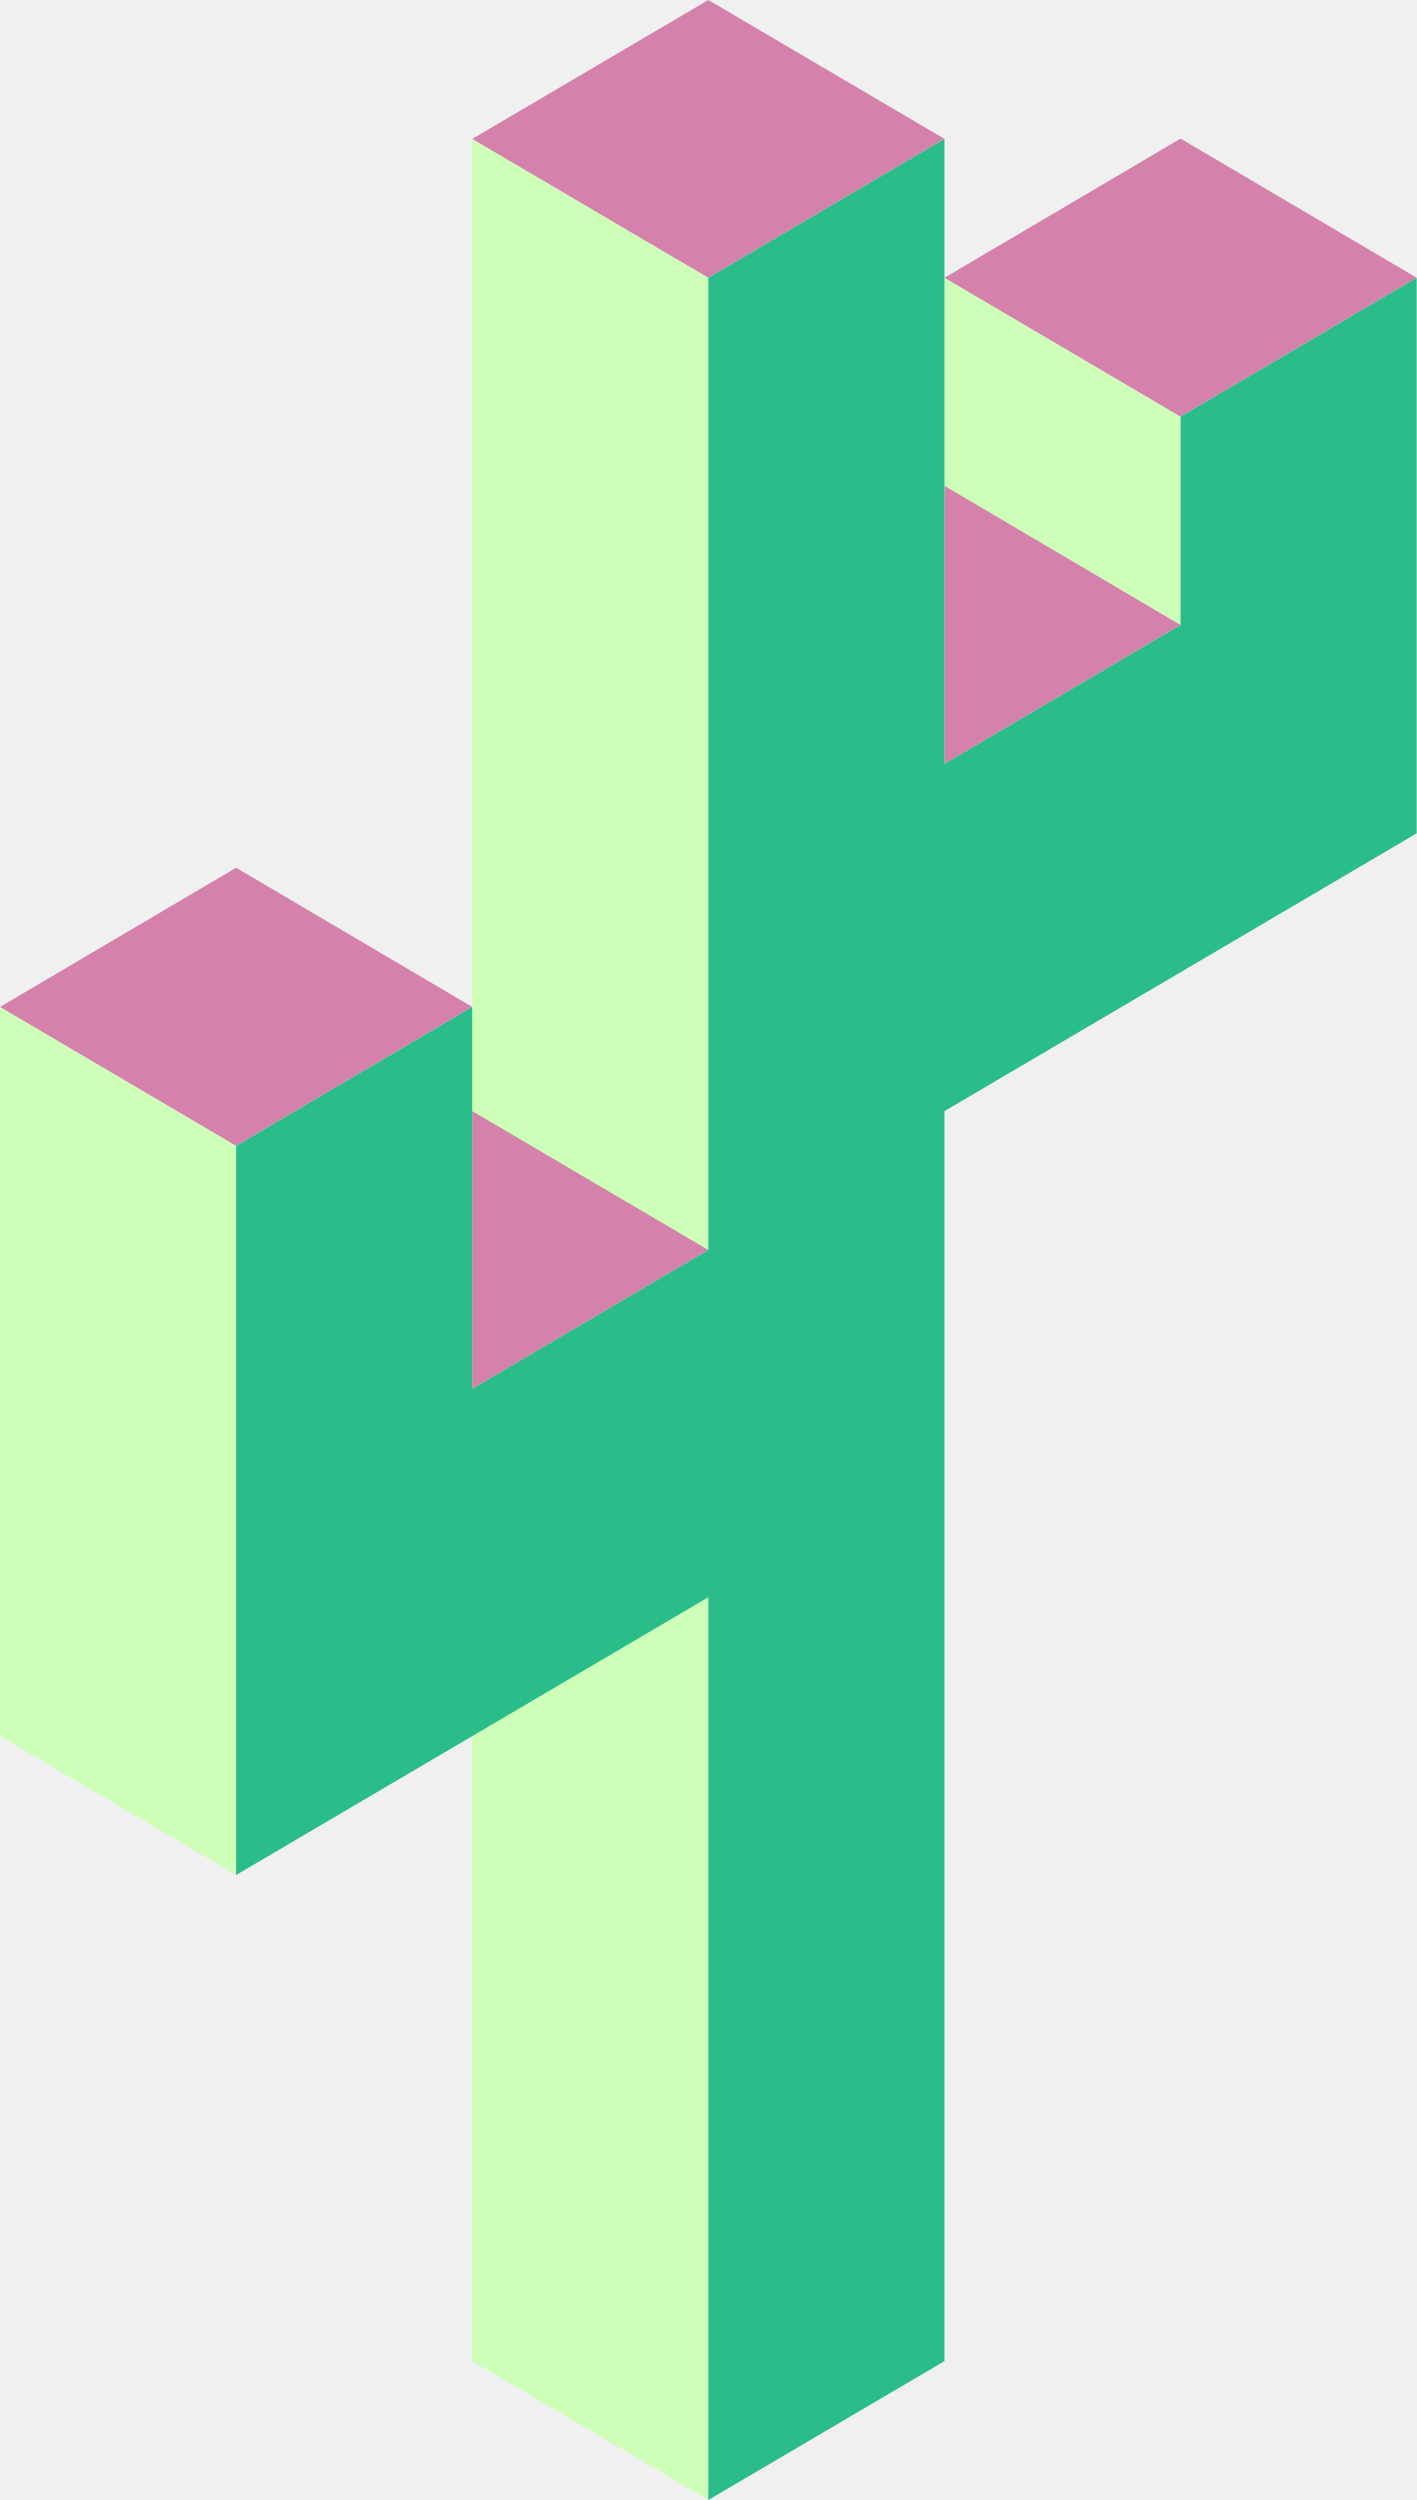
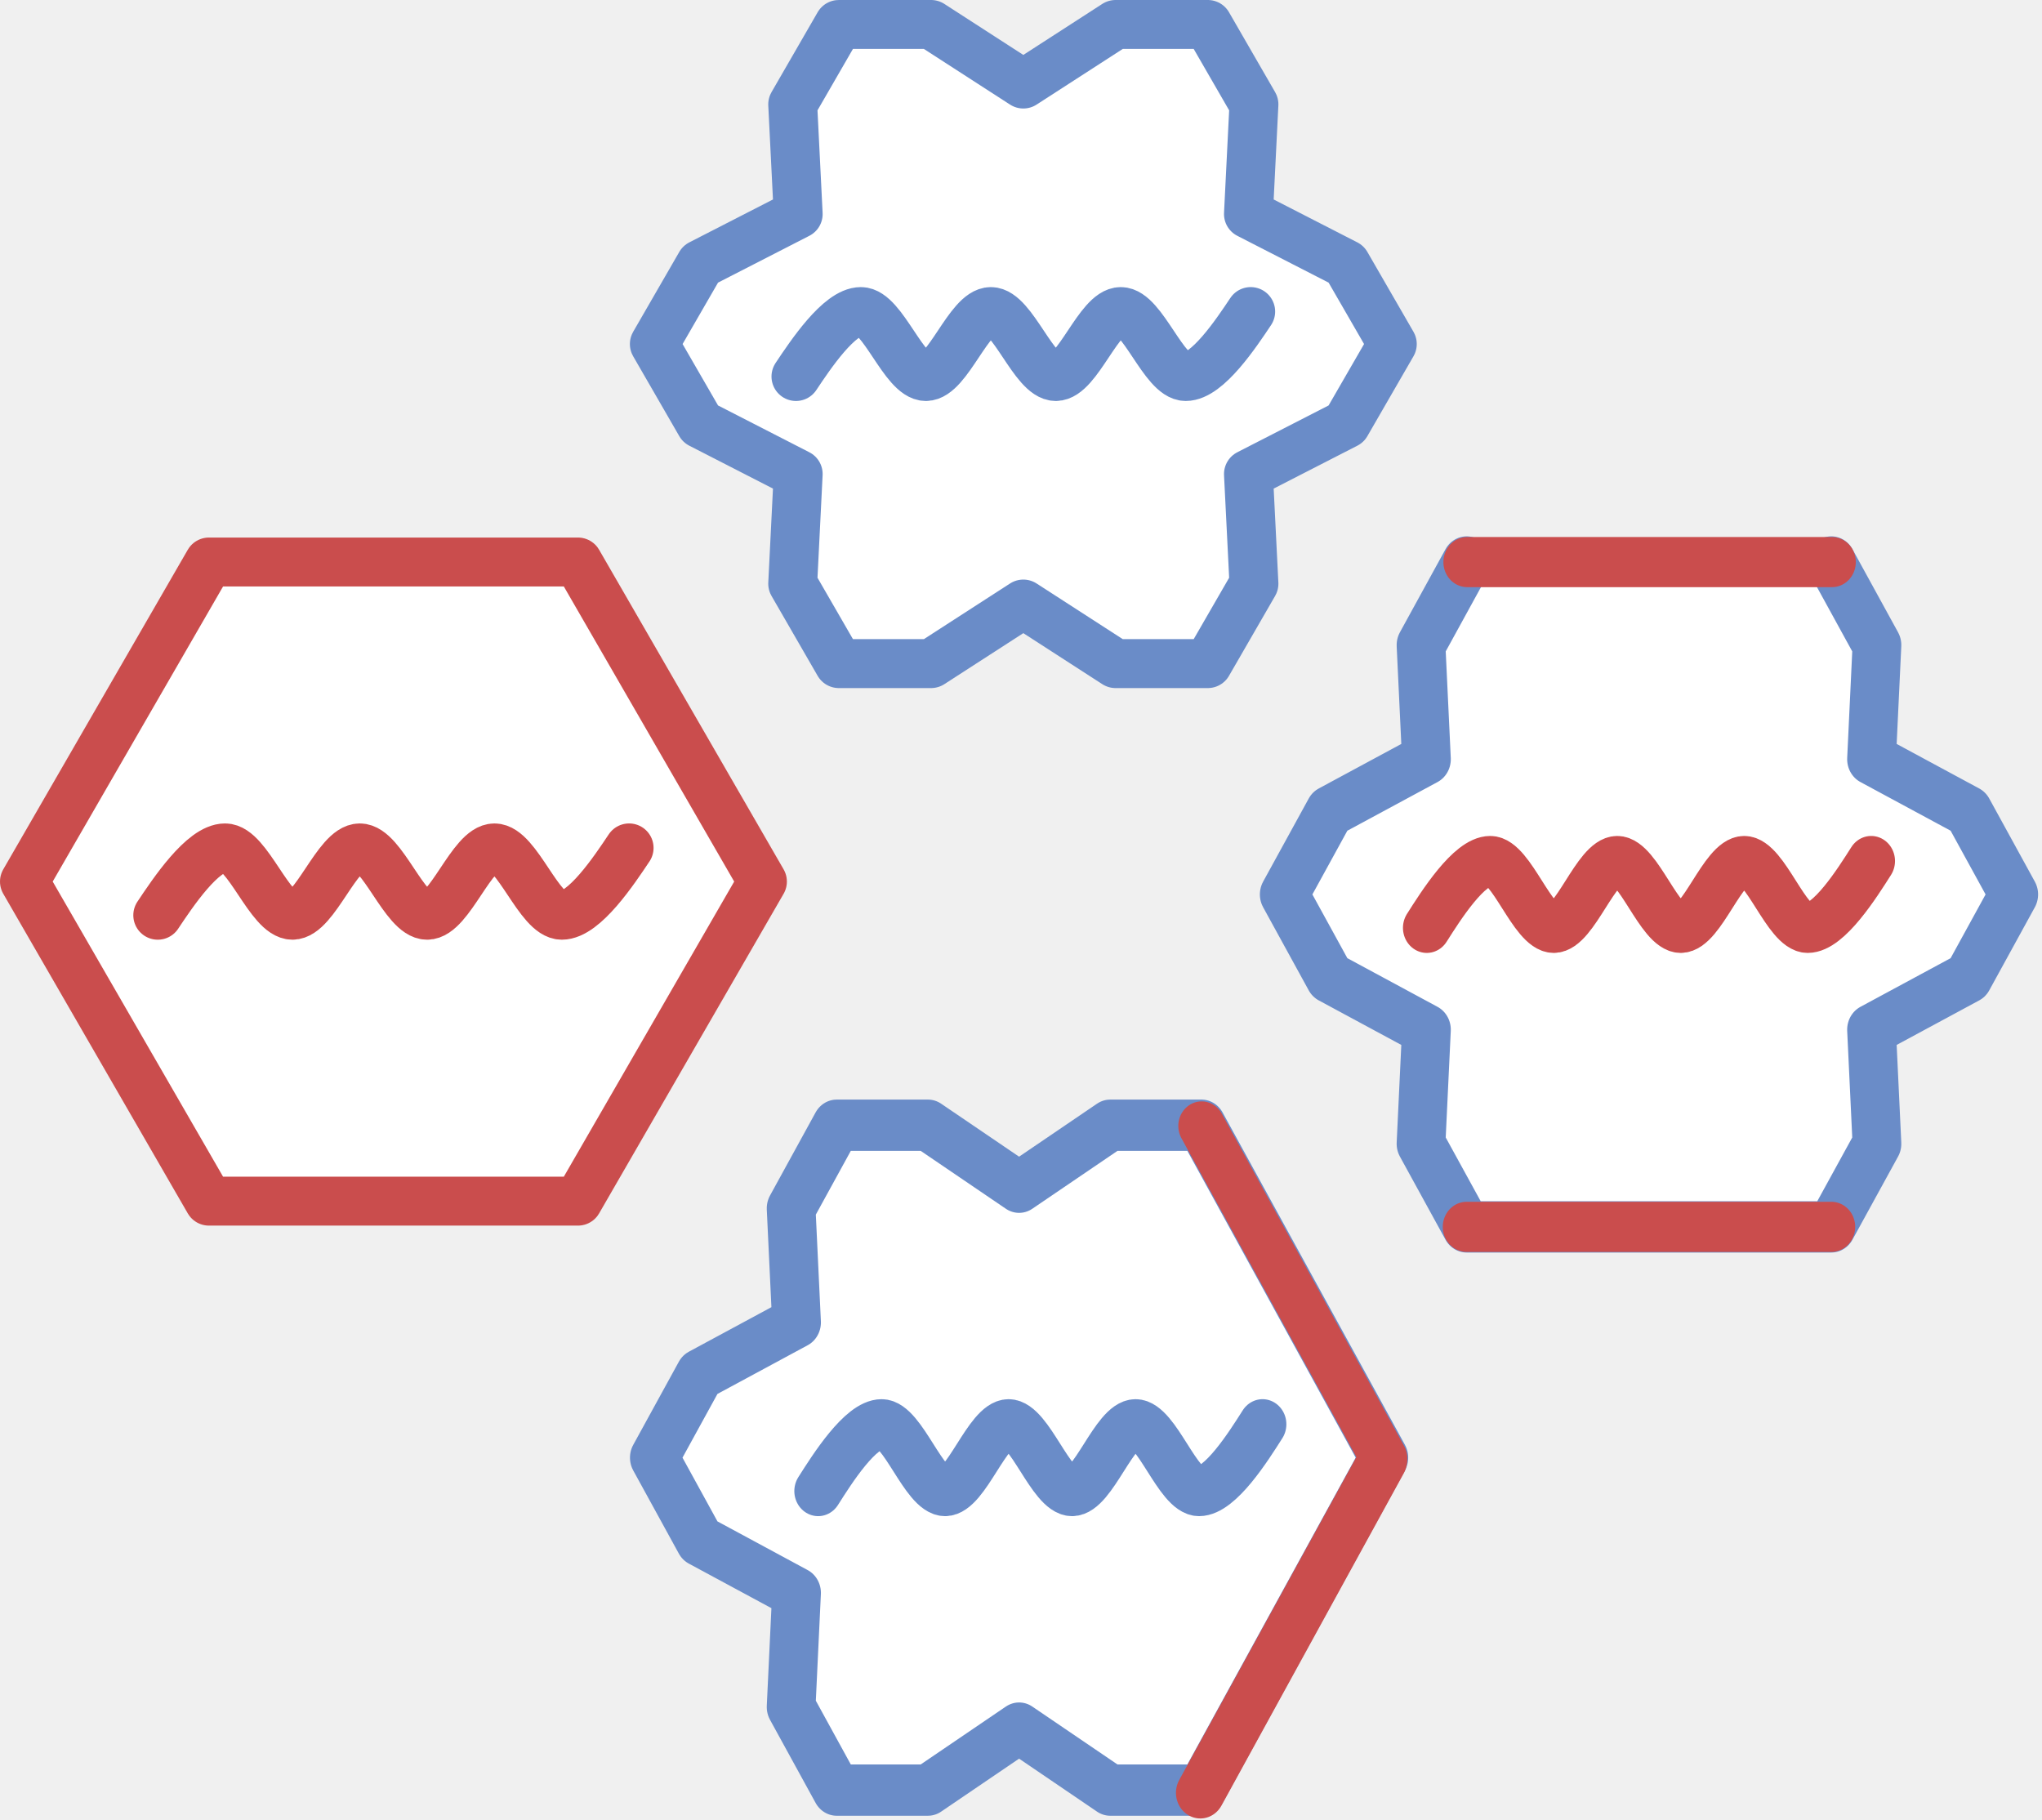
- <svg xmlns="http://www.w3.org/2000/svg" fill="none" viewBox="0 0 272 480">
-   <path fill="#cdffb8" d="M181.334 93.333v-40L226.667 80v40zM136.001 53.333 90.667 26.667v426.666L136.001 480zM45.333 220 0 193.334v140L45.333 360z" />
-   <path fill="#d482ab" d="M90.667 26.667 136.001 0l45.333 26.667-45.333 26.666zM181.334 53.33l45.333-26.72L272 53.33 226.667 80zM136 240l-45.333-26.67v53.34zM0 193.33l45.333-26.72 45.334 26.72L45.333 220zM181.334 93.277 226.667 120l-45.333 26.67z" />
-   <path fill="#2abc89" d="m136 53.333 45.333-26.666v120L226.667 120V80L272 53.333V160l-90.667 53.333v240L136 480V306.667L45.334 360V220l45.333-26.667v73.334L136 240z" />
+ <svg xmlns="http://www.w3.org/2000/svg" width="100%" height="100%" viewBox="0 0 487 434" version="1.1" xml:space="preserve" style="fill-rule:evenodd;clip-rule:evenodd;stroke-linecap:round;stroke-linejoin:round;stroke-miterlimit:1.5;">
+   <g id="v3" transform="matrix(0.48808,0,-1.98326e-32,0.510427,-951.866,-2290.43)">
+     <g id="sus_cap" transform="matrix(0.365427,-0.636901,0.632939,0.367715,1864.8,5322.88)">
+       <path d="M337.293,586.183L367.775,533.387L432.354,500.278L428.738,427.796L459.22,375L520.183,375L581.147,414.372L642.11,375L703.073,375L733.555,427.796L729.939,500.278L794.518,533.387L825,586.183L703.073,797.366L459.22,797.366L428.738,744.571L432.354,672.089L367.775,638.979L337.293,586.183Z" style="fill:white;stroke:rgb(106,140,200);stroke-width:32.59px;" />
+     </g>
+     <g transform="matrix(0.365427,0.636901,-0.632939,0.367715,2748.76,3616.7)">
+       <path d="M1500,1200L1743.88,1200" style="fill:none;stroke:rgb(202,77,77);stroke-width:31.18px;" />
+     </g>
+     <g transform="matrix(-0.365427,0.636901,-0.632939,-0.367715,3933.53,4655.46)">
+       <path d="M1500,1200L1743.88,1200" style="fill:none;stroke:rgb(202,77,77);stroke-width:32.59px;" />
+     </g>
+     <g id="sus_rna" transform="matrix(0.103402,0,0,0.104049,2287.96,5027.83)">
+       <path d="M600,1500C666.667,1400 800,1200 900,1200C1000,1200 1100,1500 1200,1500C1300,1500 1400,1200 1500,1200C1600,1200 1700,1500 1800,1500C1900,1500 2000,1200 2100,1200C2200,1200 2300,1500 2400,1500C2500,1500 2633.33,1300 2700,1200" style="fill:none;stroke:rgb(106,140,200);stroke-width:225.2px;" />
+     </g>
+   </g>
+   <g transform="matrix(1,0,0,1,105.137,7.54952e-14)">
+     <g id="sus_cap1" transform="matrix(0.180432,-0.312517,0.312517,0.180432,-149.133,157.894)">
+       <path d="M337.293,586.183L367.775,533.387L432.354,500.278L428.738,427.796L459.22,375L520.183,375L581.147,414.372L642.11,375L703.073,375L733.555,427.796L729.939,500.278L794.518,533.387L825,586.183L794.518,638.979L729.939,672.089L733.555,744.571L703.073,797.366L642.11,797.366L581.147,757.994L520.183,797.366L459.22,797.366L428.738,744.571L432.354,672.089L367.775,638.979L337.293,586.183Z" style="fill:white;stroke:rgb(106,140,200);stroke-width:32.33px;" />
+     </g>
+     <g id="sus_rna1" transform="matrix(0.0516421,0,0,0.0516421,53.7075,12.325)">
+       <path d="M600,1500C666.667,1400 800,1200 900,1200C1000,1200 1100,1500 1200,1500C1300,1500 1400,1200 1500,1200C1600,1200 1700,1500 1800,1500C1900,1500 2000,1200 2100,1200C2200,1200 2300,1500 2400,1500C2500,1500 2633.33,1300 2700,1200" style="fill:none;stroke:rgb(106,140,200);stroke-width:225.91px;" />
+     </g>
+   </g>
+   <g transform="matrix(1,0,0,1,-1.42109e-14,-58.1097)">
+     <g transform="matrix(0.36083,-2.67481e-17,2.67481e-17,0.36083,-491.412,-240.867)">
+       <path d="M1865.82,1411.2L1743.88,1622.41L1500,1622.41L1378.06,1411.2L1500,1200L1743.88,1200L1865.82,1411.2Z" style="fill:white;stroke:rgb(202,77,77);stroke-width:32.33px;" />
+     </g>
+     <g id="sus_rna2" transform="matrix(0.0535287,0,0,0.0535287,5.50891,196.073)">
+       <path d="M600,1500C666.667,1400 800,1200 900,1200C1000,1200 1100,1500 1200,1500C1300,1500 1400,1200 1500,1200C1600,1200 1700,1500 1800,1500C1900,1500 2000,1200 2100,1200C2200,1200 2300,1500 2400,1500C2500,1500 2633.33,1300 2700,1200" style="fill:none;stroke:rgb(202,77,77);stroke-width:217.95px;" />
+     </g>
+   </g>
+   <g id="v2" transform="matrix(0.48808,4.14742e-17,-3.96584e-17,0.510427,-1003.76,-2425.39)">
+     <g id="sus_cap2" transform="matrix(0.365427,-0.636901,0.632939,0.367715,2278.91,5324.15)">
+       <path d="M825,586.183L794.518,638.979L729.939,672.089L733.555,744.571L703.073,797.366L642.11,797.366L581.147,757.994L520.183,797.366L459.22,797.366L337.293,586.183L367.775,533.387L432.354,500.278L428.738,427.796L459.22,375L520.183,375L581.147,414.372L642.11,375L703.073,375" style="fill:white;stroke:rgb(106,140,200);stroke-width:32.59px;" />
+     </g>
+     <g transform="matrix(0.730855,8.16492e-17,-8.11412e-17,0.73543,1677.19,4131.77)">
+       <path d="M1500,1200L1743.88,1200" style="fill:none;stroke:rgb(202,77,77);stroke-width:31.86px;" />
+     </g>
+     <g transform="matrix(0.730855,8.16492e-17,-8.11412e-17,0.73543,1676.89,4442.36)">
+       <path d="M1500,1200L1743.88,1200" style="fill:none;stroke:rgb(202,77,77);stroke-width:31.86px;" />
+     </g>
+     <g id="sus_rna3" transform="matrix(0.103402,1.27452e-33,-1.2825e-33,0.104049,2691.68,5029.1)">
+       <path d="M600,1500C666.667,1400 800,1200 900,1200C1000,1200 1100,1500 1200,1500C1300,1500 1400,1200 1500,1200C1600,1200 1700,1500 1800,1500C1900,1500 2000,1200 2100,1200C2200,1200 2300,1500 2400,1500C2500,1500 2633.33,1300 2700,1200" style="fill:none;stroke:rgb(202,77,77);stroke-width:225.2px;" />
+     </g>
+   </g>
</svg>
